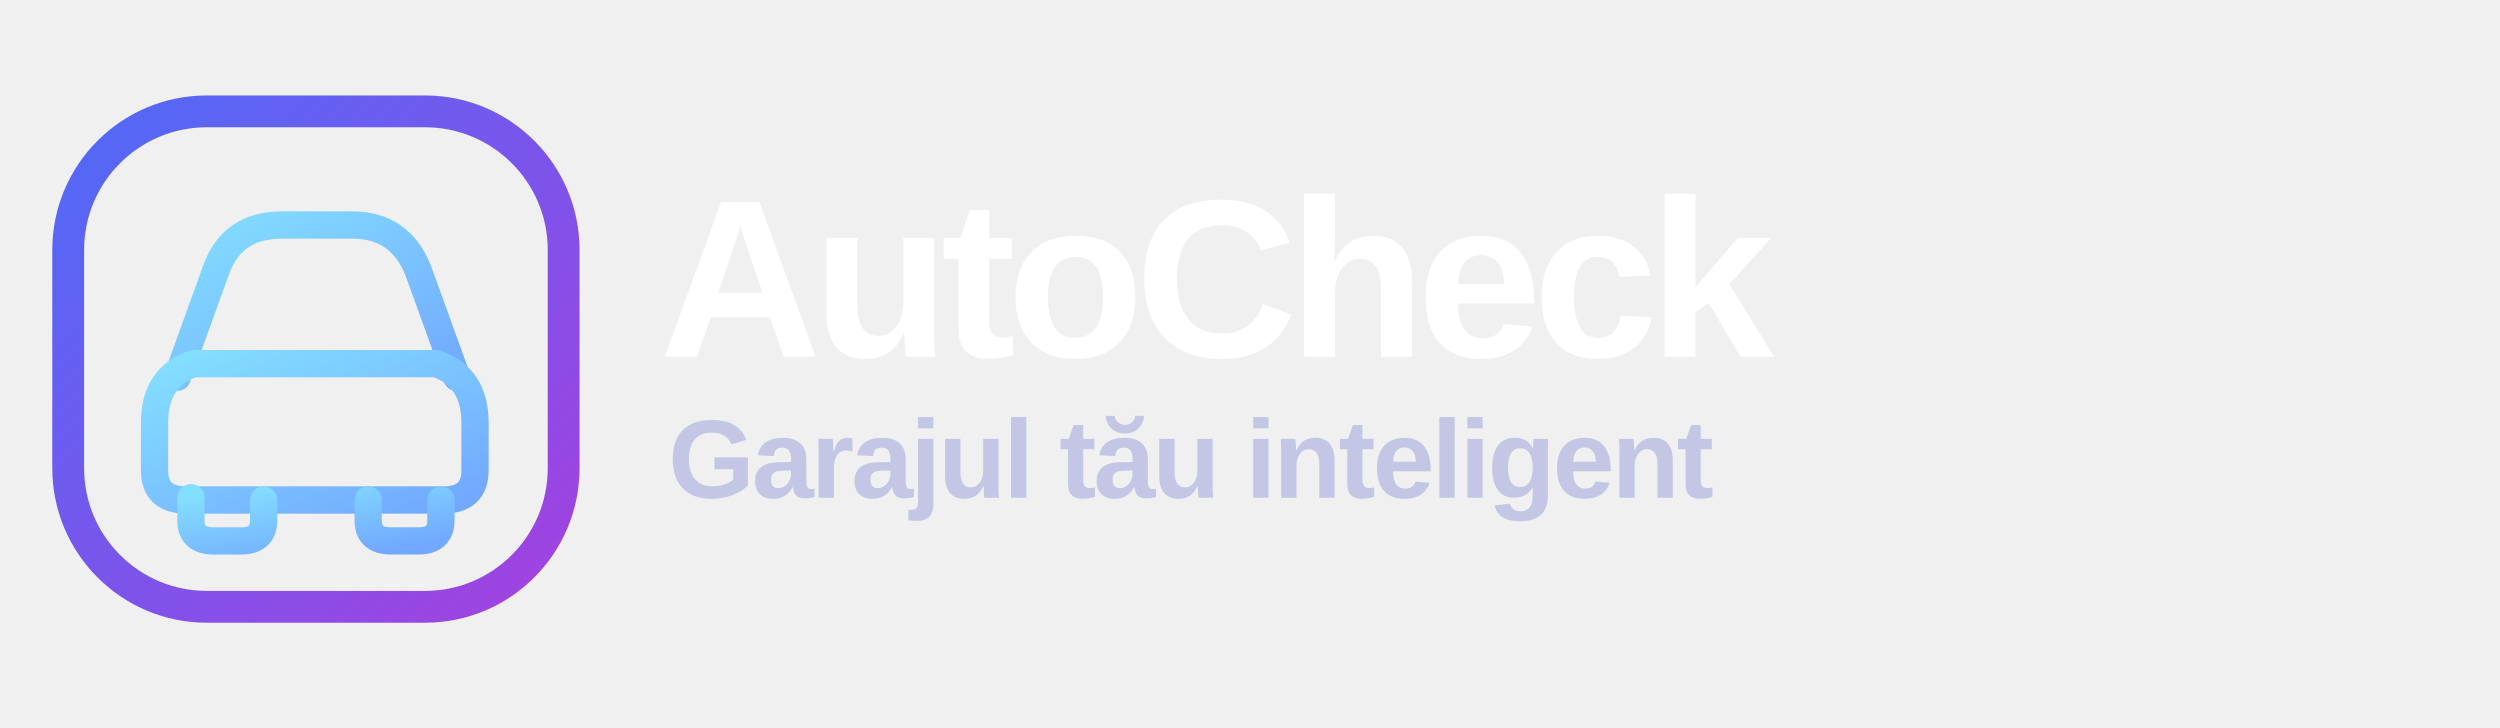
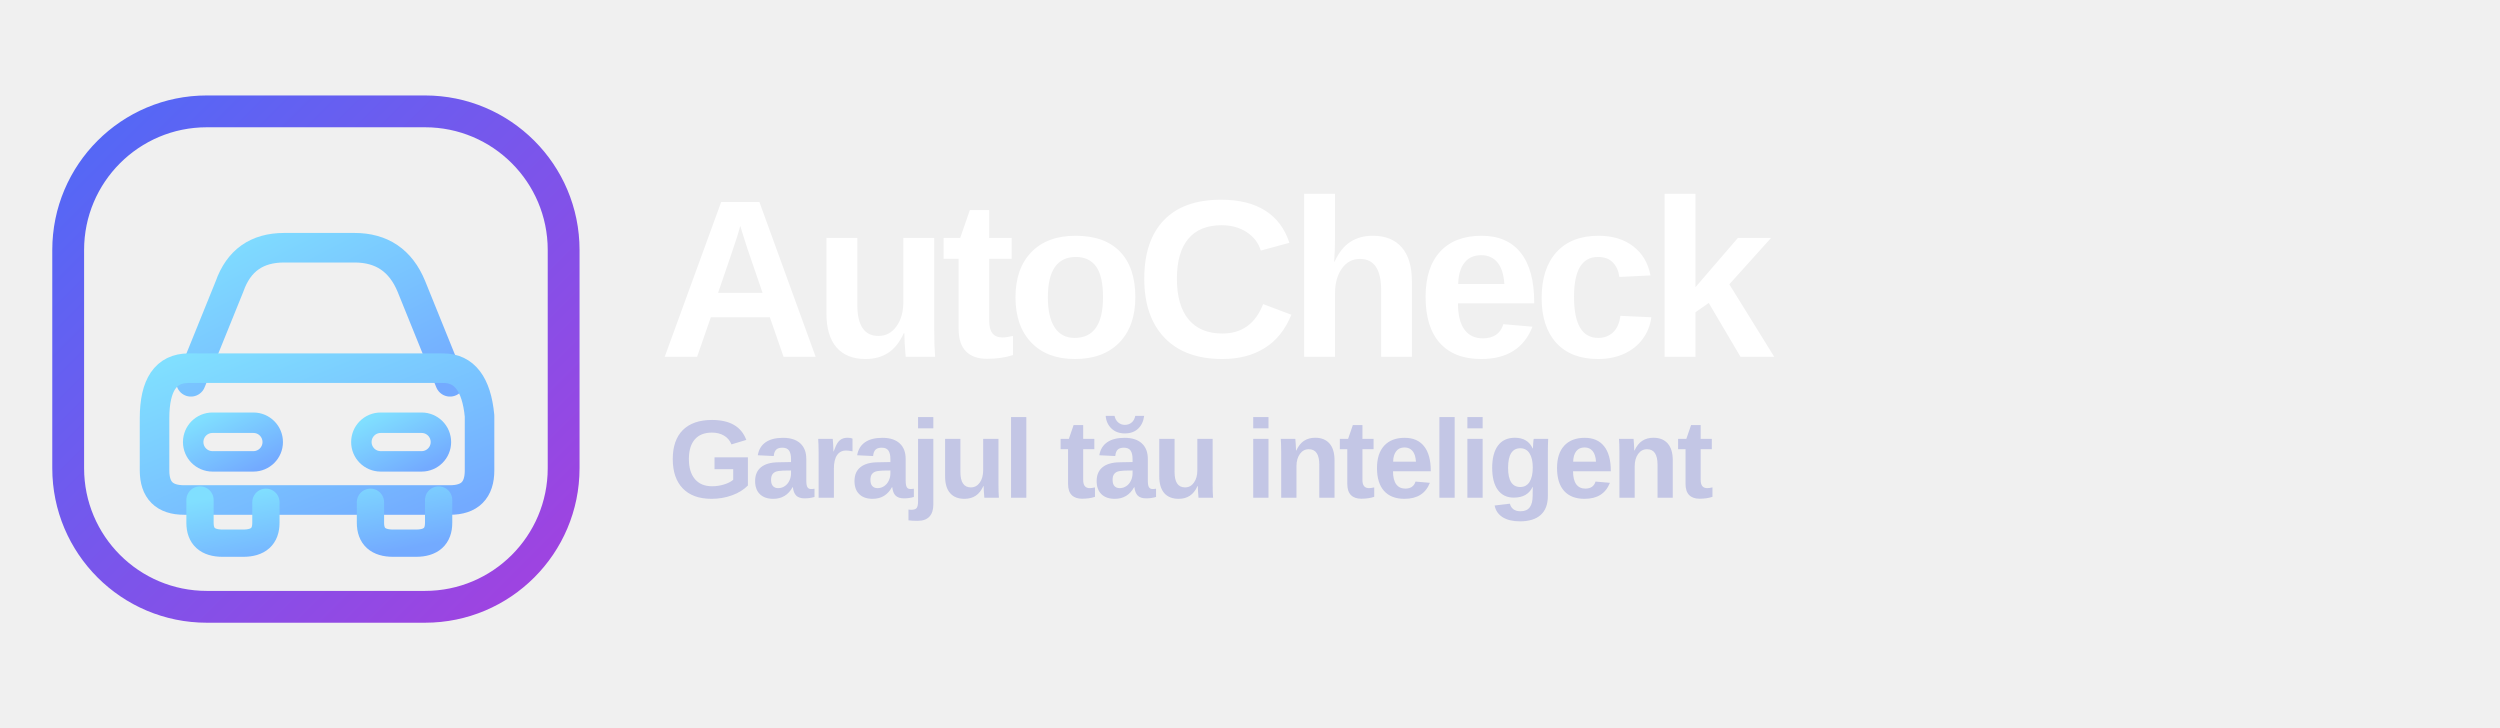
<svg xmlns="http://www.w3.org/2000/svg" viewBox="0 0 1100 320" role="img" aria-labelledby="title desc">
  <defs>
    <linearGradient id="frame" x1="0" y1="0" x2="1" y2="1">
      <stop stop-color="#506af7" />
      <stop offset="1" stop-color="#a341df" />
    </linearGradient>
    <linearGradient id="car" x1="0" y1="0" x2="1" y2="1">
-       <stop stop-color="#83dfff" />
-       <stop offset="1" stop-color="#72a8ff" />
+       <stop stop-color="#80dfff" />
+       <stop offset="1" stop-color="#73aaff" />
    </linearGradient>
  </defs>
  <rect x="30" y="49" width="218" height="218" rx="61" fill="none" stroke="url(#frame)" stroke-width="14" />
-   <g stroke="url(#car)" stroke-width="12" stroke-linecap="round" stroke-linejoin="round" fill="none">
-     <path d="M78 166 L95 119 Q102 99 124 99 H155 Q176 99 184 119 L201 166" />
-     <path d="M85 160 Q68 166 68 186 V207 Q68 220 82 220 H195 Q209 220 209 207 V186 Q209 166 192 160 Z" />
-     <path d="M84 219 V229 Q84 238 94 238 H106 Q116 238 116 229 V220 M162 220 V229 Q162 238 172 238 H184 Q194 238 194 229 V220" />
-     <path d="M105 194 H119 M158 194 H172" />
+   <g fill="none" stroke="url(#car)" stroke-linecap="round" stroke-linejoin="round">
+     <path d="M84 168 101 126 Q107 109 125 109 H156 Q174 109 181 126 L198 168" stroke-width="13" />
+     <path d="M83 162 H195 Q209 162 211 183 V207 Q211 220 198 220 H81 Q68 220 68 207 V184 Q68 162 83 162 Z" stroke-width="13" />
+     <path d="M88 220 V230 Q88 239 98 239 H107 Q117 239 117 230 V221 M163 221 V230 Q163 239 173 239 H183 Q193 239 193 230 V220" stroke-width="12" />
+     <rect x="85" y="186" width="35" height="17" rx="8.5" stroke-width="9" />
+     <rect x="159" y="186" width="35" height="17" rx="8.5" stroke-width="9" />
  </g>
-   <text x="290" y="157" fill="#ffffff" font-family="Arial, Helvetica, sans-serif" font-size="99" font-weight="800" letter-spacing="-4">AutoCheck</text>
-   <text x="294" y="219" fill="#c3c6e5" font-family="Arial, Helvetica, sans-serif" font-size="49" font-weight="700" letter-spacing="-1.3">Garajul tău inteligent</text>
+   <text x="290" y="157" fill="#fff" font-family="Arial,Helvetica,sans-serif" font-size="99" font-weight="800" letter-spacing="-4">AutoCheck</text>
+   <text x="294" y="219" fill="#c3c6e5" font-family="Arial,Helvetica,sans-serif" font-size="49" font-weight="700" letter-spacing="-1.3">Garajul tău inteligent</text>
</svg>
